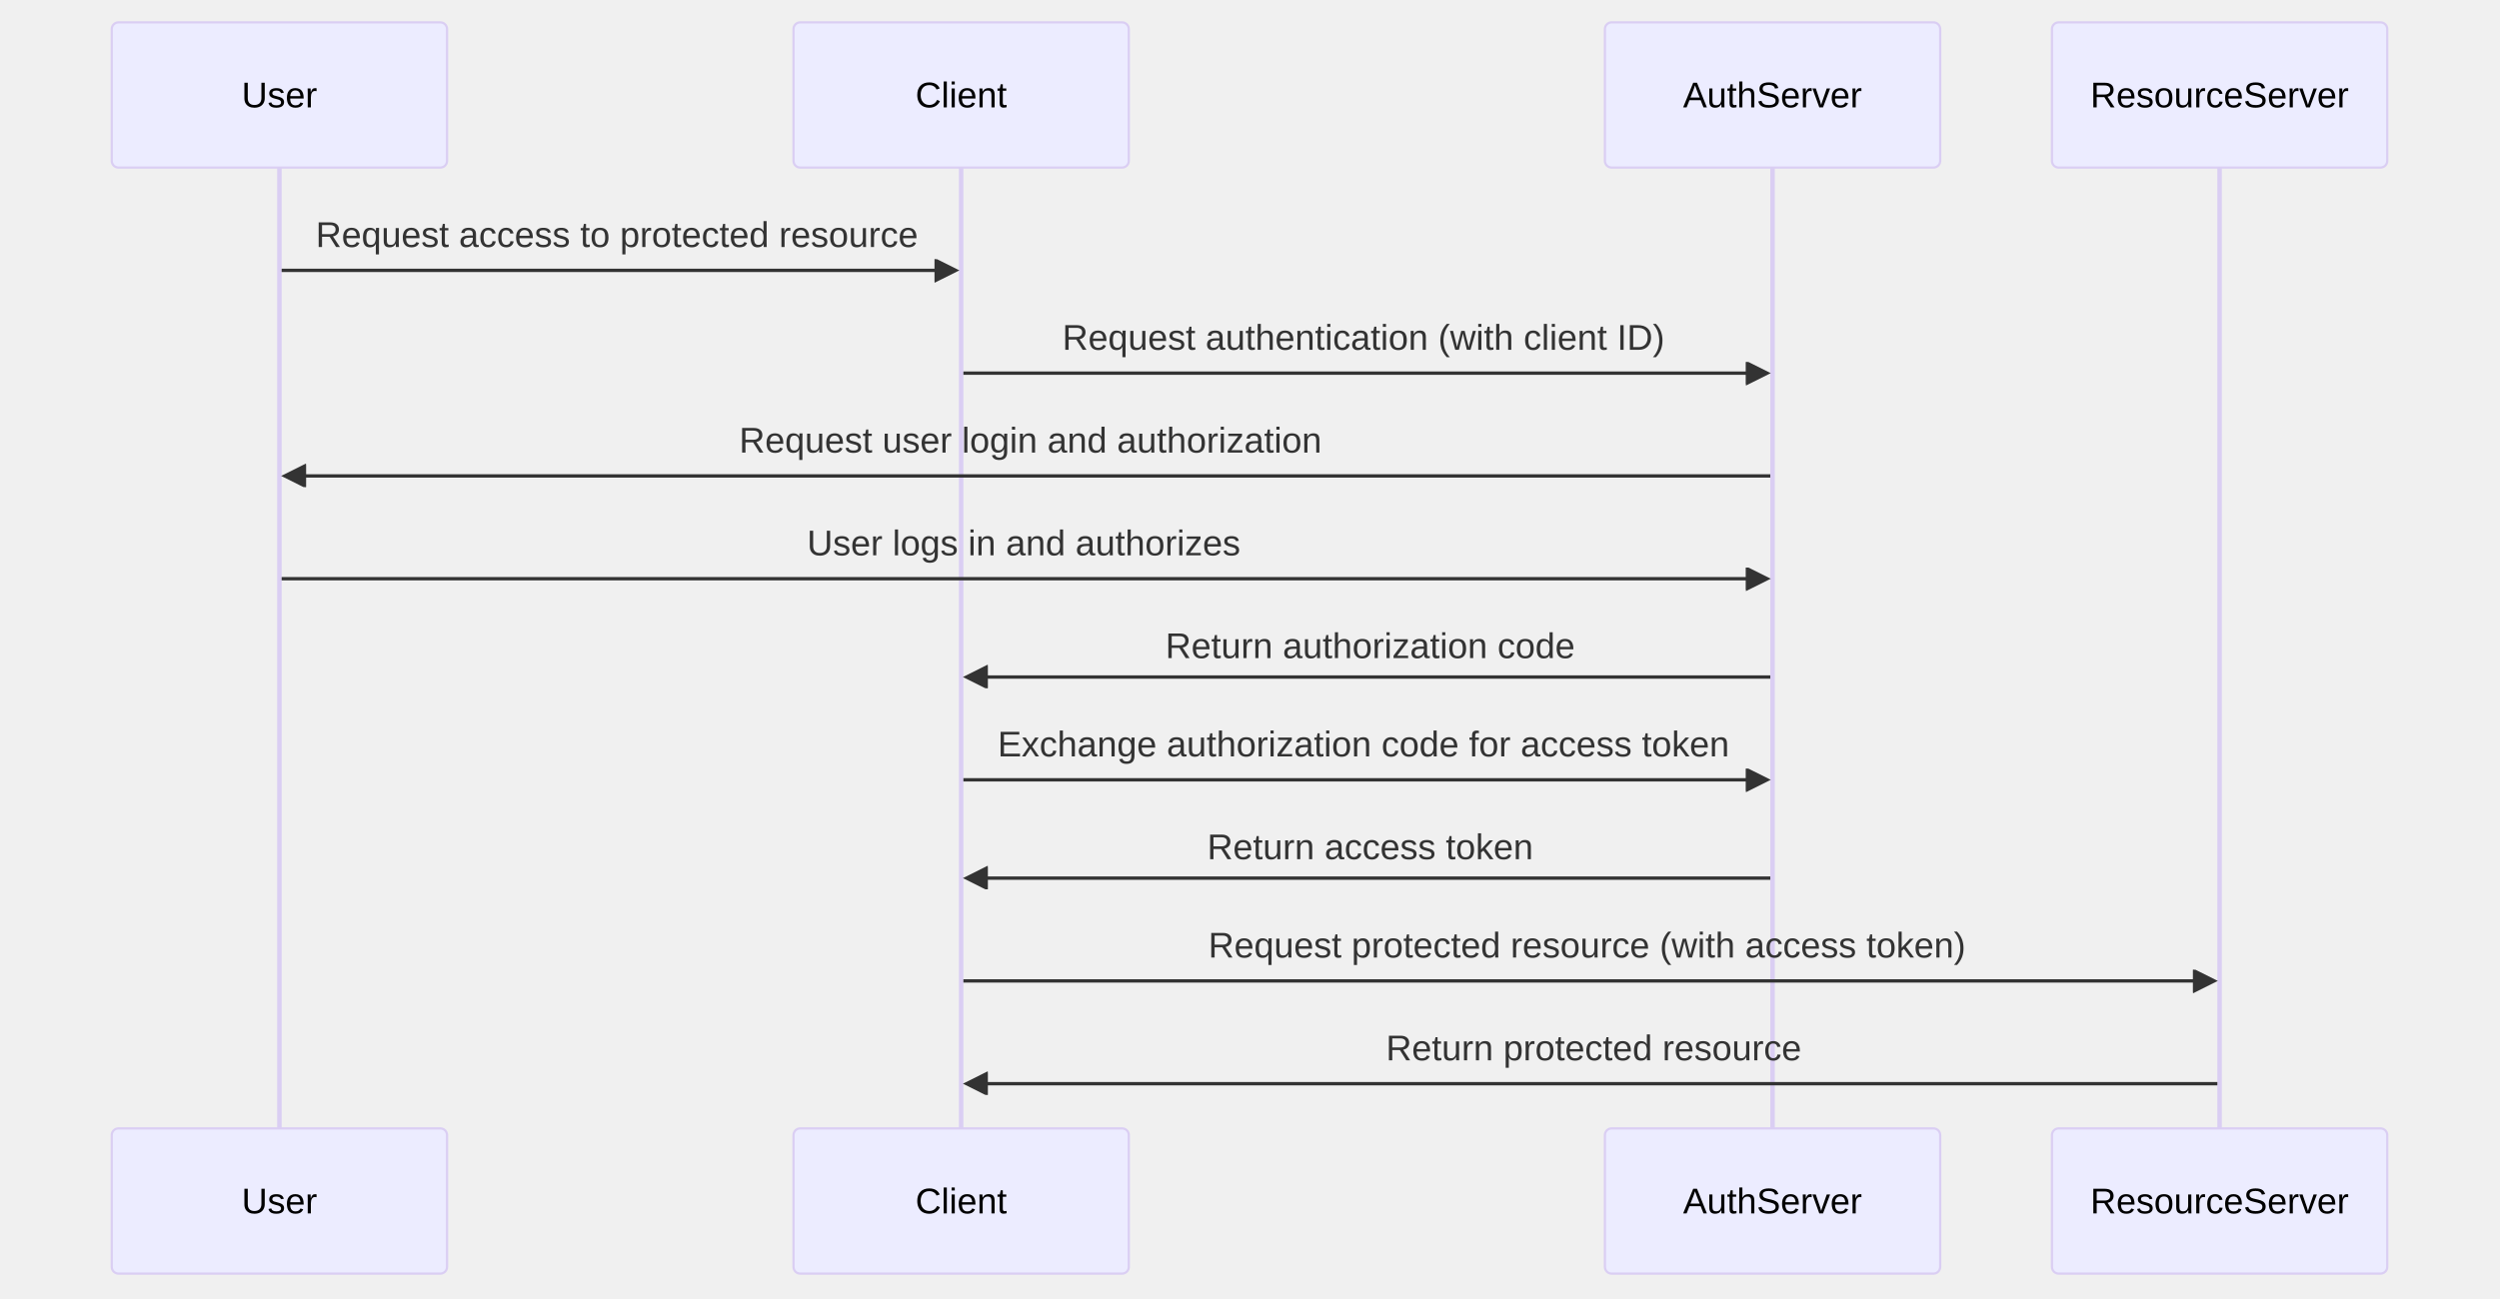
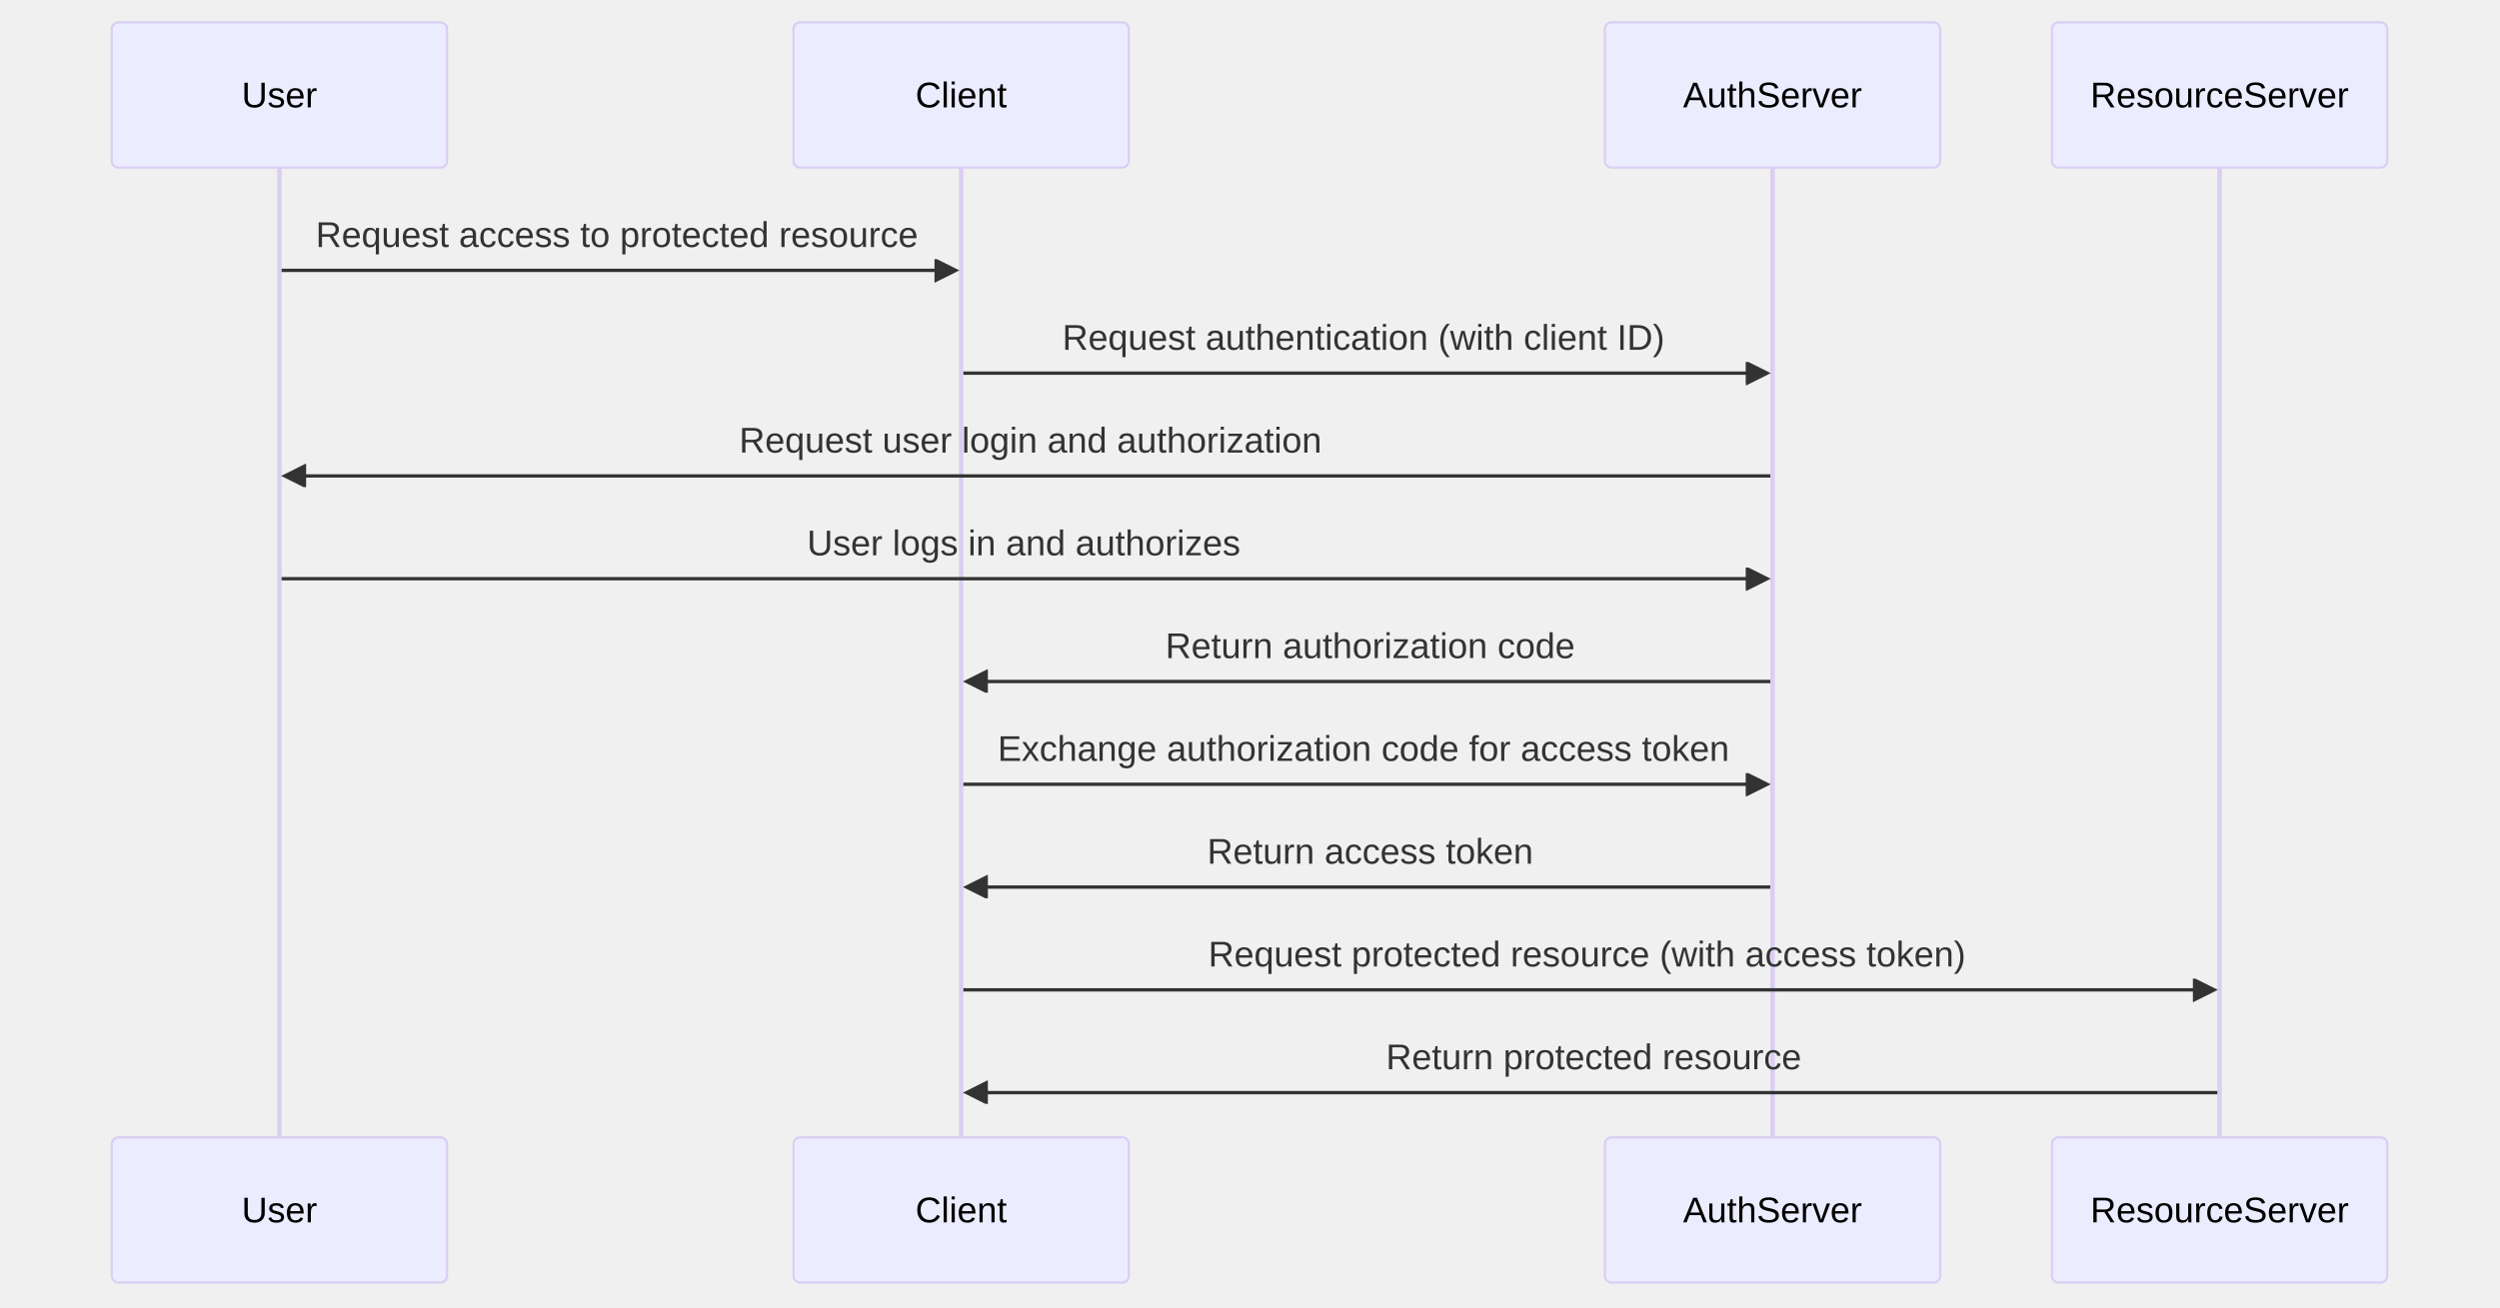
- <svg xmlns="http://www.w3.org/2000/svg" aria-roledescription="sequence" role="graphics-document document" viewBox="-50 -10 1118 581" style="max-width: 1118px; background-color: white;" width="100%" id="my-svg">
+ <svg xmlns="http://www.w3.org/2000/svg" aria-roledescription="sequence" role="graphics-document document" viewBox="-50 -10 1118 585" style="max-width: 1118px; background-color: white;" width="100%" id="my-svg">
  <g>
-     <rect class="actor actor-bottom" ry="3" rx="3" name="ResourceServer" height="65" width="150" stroke="#666" fill="#eaeaea" y="495" x="868" />
-     <text style="text-anchor: middle; font-size: 16px; font-weight: 400;" class="actor" alignment-baseline="central" dominant-baseline="central" y="527.5" x="943">
+     <rect class="actor actor-bottom" ry="3" rx="3" name="ResourceServer" height="65" width="150" stroke="#666" fill="#eaeaea" y="499" x="868" />
+     <text style="text-anchor: middle; font-size: 16px; font-weight: 400;" class="actor" alignment-baseline="central" dominant-baseline="central" y="531.5" x="943">
      <tspan dy="0" x="943">ResourceServer</tspan>
    </text>
  </g>
  <g>
-     <rect class="actor actor-bottom" ry="3" rx="3" name="AuthServer" height="65" width="150" stroke="#666" fill="#eaeaea" y="495" x="668" />
-     <text style="text-anchor: middle; font-size: 16px; font-weight: 400;" class="actor" alignment-baseline="central" dominant-baseline="central" y="527.5" x="743">
+     <rect class="actor actor-bottom" ry="3" rx="3" name="AuthServer" height="65" width="150" stroke="#666" fill="#eaeaea" y="499" x="668" />
+     <text style="text-anchor: middle; font-size: 16px; font-weight: 400;" class="actor" alignment-baseline="central" dominant-baseline="central" y="531.5" x="743">
      <tspan dy="0" x="743">AuthServer</tspan>
    </text>
  </g>
  <g>
-     <rect class="actor actor-bottom" ry="3" rx="3" name="Client" height="65" width="150" stroke="#666" fill="#eaeaea" y="495" x="305" />
-     <text style="text-anchor: middle; font-size: 16px; font-weight: 400;" class="actor" alignment-baseline="central" dominant-baseline="central" y="527.5" x="380">
+     <rect class="actor actor-bottom" ry="3" rx="3" name="Client" height="65" width="150" stroke="#666" fill="#eaeaea" y="499" x="305" />
+     <text style="text-anchor: middle; font-size: 16px; font-weight: 400;" class="actor" alignment-baseline="central" dominant-baseline="central" y="531.5" x="380">
      <tspan dy="0" x="380">Client</tspan>
    </text>
  </g>
  <g>
-     <rect class="actor actor-bottom" ry="3" rx="3" name="User" height="65" width="150" stroke="#666" fill="#eaeaea" y="495" x="0" />
-     <text style="text-anchor: middle; font-size: 16px; font-weight: 400;" class="actor" alignment-baseline="central" dominant-baseline="central" y="527.5" x="75">
+     <rect class="actor actor-bottom" ry="3" rx="3" name="User" height="65" width="150" stroke="#666" fill="#eaeaea" y="499" x="0" />
+     <text style="text-anchor: middle; font-size: 16px; font-weight: 400;" class="actor" alignment-baseline="central" dominant-baseline="central" y="531.5" x="75">
      <tspan dy="0" x="75">User</tspan>
    </text>
  </g>
  <g>
-     <line stroke="#999" stroke-width="0.5px" class="200" y2="495" x2="943" y1="5" x1="943" id="actor3" />
+     <line stroke="#999" stroke-width="0.5px" class="200" y2="499" x2="943" y1="5" x1="943" id="actor3" />
    <g id="root-3">
      <rect class="actor actor-top" ry="3" rx="3" name="ResourceServer" height="65" width="150" stroke="#666" fill="#eaeaea" y="0" x="868" />
      <text style="text-anchor: middle; font-size: 16px; font-weight: 400;" class="actor" alignment-baseline="central" dominant-baseline="central" y="32.5" x="943">
        <tspan dy="0" x="943">ResourceServer</tspan>
      </text>
    </g>
  </g>
  <g>
-     <line stroke="#999" stroke-width="0.5px" class="200" y2="495" x2="743" y1="5" x1="743" id="actor2" />
+     <line stroke="#999" stroke-width="0.5px" class="200" y2="499" x2="743" y1="5" x1="743" id="actor2" />
    <g id="root-2">
      <rect class="actor actor-top" ry="3" rx="3" name="AuthServer" height="65" width="150" stroke="#666" fill="#eaeaea" y="0" x="668" />
      <text style="text-anchor: middle; font-size: 16px; font-weight: 400;" class="actor" alignment-baseline="central" dominant-baseline="central" y="32.5" x="743">
        <tspan dy="0" x="743">AuthServer</tspan>
      </text>
    </g>
  </g>
  <g>
-     <line stroke="#999" stroke-width="0.5px" class="200" y2="495" x2="380" y1="5" x1="380" id="actor1" />
+     <line stroke="#999" stroke-width="0.5px" class="200" y2="499" x2="380" y1="5" x1="380" id="actor1" />
    <g id="root-1">
      <rect class="actor actor-top" ry="3" rx="3" name="Client" height="65" width="150" stroke="#666" fill="#eaeaea" y="0" x="305" />
      <text style="text-anchor: middle; font-size: 16px; font-weight: 400;" class="actor" alignment-baseline="central" dominant-baseline="central" y="32.5" x="380">
        <tspan dy="0" x="380">Client</tspan>
      </text>
    </g>
  </g>
  <g>
-     <line stroke="#999" stroke-width="0.5px" class="200" y2="495" x2="75" y1="5" x1="75" id="actor0" />
+     <line stroke="#999" stroke-width="0.5px" class="200" y2="499" x2="75" y1="5" x1="75" id="actor0" />
    <g id="root-0">
      <rect class="actor actor-top" ry="3" rx="3" name="User" height="65" width="150" stroke="#666" fill="#eaeaea" y="0" x="0" />
      <text style="text-anchor: middle; font-size: 16px; font-weight: 400;" class="actor" alignment-baseline="central" dominant-baseline="central" y="32.5" x="75">
        <tspan dy="0" x="75">User</tspan>
      </text>
    </g>
  </g>
  <style>#my-svg{font-family:"trebuchet ms",verdana,arial,sans-serif;font-size:16px;fill:#333;}#my-svg .error-icon{fill:#552222;}#my-svg .error-text{fill:#552222;stroke:#552222;}#my-svg .edge-thickness-normal{stroke-width:2px;}#my-svg .edge-thickness-thick{stroke-width:3.5px;}#my-svg .edge-pattern-solid{stroke-dasharray:0;}#my-svg .edge-pattern-dashed{stroke-dasharray:3;}#my-svg .edge-pattern-dotted{stroke-dasharray:2;}#my-svg .marker{fill:#333333;stroke:#333333;}#my-svg .marker.cross{stroke:#333333;}#my-svg svg{font-family:"trebuchet ms",verdana,arial,sans-serif;font-size:16px;}#my-svg .actor{stroke:hsl(259.626, 59.777%, 87.902%);fill:#ECECFF;}#my-svg text.actor&gt;tspan{fill:black;stroke:none;}#my-svg .actor-line{stroke:grey;}#my-svg .messageLine0{stroke-width:1.5;stroke-dasharray:none;stroke:#333;}#my-svg .messageLine1{stroke-width:1.5;stroke-dasharray:2,2;stroke:#333;}#my-svg #arrowhead path{fill:#333;stroke:#333;}#my-svg .sequenceNumber{fill:white;}#my-svg #sequencenumber{fill:#333;}#my-svg #crosshead path{fill:#333;stroke:#333;}#my-svg .messageText{fill:#333;stroke:none;}#my-svg .labelBox{stroke:hsl(259.626, 59.777%, 87.902%);fill:#ECECFF;}#my-svg .labelText,#my-svg .labelText&gt;tspan{fill:black;stroke:none;}#my-svg .loopText,#my-svg .loopText&gt;tspan{fill:black;stroke:none;}#my-svg .loopLine{stroke-width:2px;stroke-dasharray:2,2;stroke:hsl(259.626, 59.777%, 87.902%);fill:hsl(259.626, 59.777%, 87.902%);}#my-svg .note{stroke:#aaaa33;fill:#fff5ad;}#my-svg .noteText,#my-svg .noteText&gt;tspan{fill:black;stroke:none;}#my-svg .activation0{fill:#f4f4f4;stroke:#666;}#my-svg .activation1{fill:#f4f4f4;stroke:#666;}#my-svg .activation2{fill:#f4f4f4;stroke:#666;}#my-svg .actorPopupMenu{position:absolute;}#my-svg .actorPopupMenuPanel{position:absolute;fill:#ECECFF;box-shadow:0px 8px 16px 0px rgba(0,0,0,0.2);filter:drop-shadow(3px 5px 2px rgb(0 0 0 / 0.4));}#my-svg .actor-man line{stroke:hsl(259.626, 59.777%, 87.902%);fill:#ECECFF;}#my-svg .actor-man circle,#my-svg line{stroke:hsl(259.626, 59.777%, 87.902%);fill:#ECECFF;stroke-width:2px;}#my-svg :root{--mermaid-font-family:"trebuchet ms",verdana,arial,sans-serif;}</style>
  <g />
  <defs>
    <symbol height="24" width="24" id="computer">
      <path d="M2 2v13h20v-13h-20zm18 11h-16v-9h16v9zm-10.228 6l.466-1h3.524l.467 1h-4.457zm14.228 3h-24l2-6h2.104l-1.33 4h18.45l-1.297-4h2.073l2 6zm-5-10h-14v-7h14v7z" transform="scale(.5)" />
    </symbol>
  </defs>
  <defs>
    <symbol clip-rule="evenodd" fill-rule="evenodd" id="database">
      <path d="M12.258.001l.256.004.255.005.253.008.251.01.249.012.247.015.246.016.242.019.241.02.239.023.236.024.233.027.231.028.229.031.225.032.223.034.22.036.217.038.214.04.211.041.208.043.205.045.201.046.198.048.194.05.191.051.187.053.183.054.18.056.175.057.172.059.168.06.163.061.16.063.155.064.15.066.074.033.073.033.071.034.07.034.069.035.068.035.067.035.066.035.064.036.064.036.062.036.06.036.06.037.058.037.058.037.055.038.055.038.053.038.052.038.051.039.05.039.048.039.047.039.045.04.044.04.043.04.041.04.04.041.039.041.037.041.036.041.034.041.033.042.032.042.03.042.029.042.027.042.026.043.024.043.023.043.021.043.02.043.018.044.017.043.015.044.013.044.012.044.011.045.009.044.007.045.006.045.004.045.002.045.001.045v17l-.001.045-.002.045-.004.045-.006.045-.007.045-.009.044-.011.045-.012.044-.013.044-.015.044-.017.043-.018.044-.02.043-.021.043-.023.043-.024.043-.026.043-.027.042-.029.042-.03.042-.032.042-.033.042-.034.041-.036.041-.037.041-.039.041-.04.041-.041.04-.043.04-.044.04-.045.04-.047.039-.048.039-.05.039-.051.039-.052.038-.053.038-.055.038-.055.038-.058.037-.058.037-.06.037-.06.036-.062.036-.064.036-.064.036-.066.035-.067.035-.068.035-.069.035-.07.034-.071.034-.073.033-.074.033-.15.066-.155.064-.16.063-.163.061-.168.06-.172.059-.175.057-.18.056-.183.054-.187.053-.191.051-.194.05-.198.048-.201.046-.205.045-.208.043-.211.041-.214.04-.217.038-.22.036-.223.034-.225.032-.229.031-.231.028-.233.027-.236.024-.239.023-.241.02-.242.019-.246.016-.247.015-.249.012-.251.01-.253.008-.255.005-.256.004-.258.001-.258-.001-.256-.004-.255-.005-.253-.008-.251-.01-.249-.012-.247-.015-.245-.016-.243-.019-.241-.02-.238-.023-.236-.024-.234-.027-.231-.028-.228-.031-.226-.032-.223-.034-.22-.036-.217-.038-.214-.04-.211-.041-.208-.043-.204-.045-.201-.046-.198-.048-.195-.05-.19-.051-.187-.053-.184-.054-.179-.056-.176-.057-.172-.059-.167-.06-.164-.061-.159-.063-.155-.064-.151-.066-.074-.033-.072-.033-.072-.034-.07-.034-.069-.035-.068-.035-.067-.035-.066-.035-.064-.036-.063-.036-.062-.036-.061-.036-.06-.037-.058-.037-.057-.037-.056-.038-.055-.038-.053-.038-.052-.038-.051-.039-.049-.039-.049-.039-.046-.039-.046-.04-.044-.04-.043-.04-.041-.04-.04-.041-.039-.041-.037-.041-.036-.041-.034-.041-.033-.042-.032-.042-.03-.042-.029-.042-.027-.042-.026-.043-.024-.043-.023-.043-.021-.043-.02-.043-.018-.044-.017-.043-.015-.044-.013-.044-.012-.044-.011-.045-.009-.044-.007-.045-.006-.045-.004-.045-.002-.045-.001-.045v-17l.001-.045.002-.045.004-.045.006-.045.007-.045.009-.044.011-.045.012-.044.013-.044.015-.044.017-.043.018-.044.02-.043.021-.043.023-.043.024-.043.026-.043.027-.042.029-.042.03-.042.032-.042.033-.042.034-.041.036-.041.037-.041.039-.041.04-.041.041-.04.043-.04.044-.04.046-.04.046-.039.049-.039.049-.039.051-.039.052-.038.053-.038.055-.038.056-.038.057-.037.058-.037.06-.037.061-.036.062-.036.063-.036.064-.036.066-.035.067-.035.068-.035.069-.035.07-.034.072-.034.072-.033.074-.033.151-.066.155-.064.159-.063.164-.061.167-.06.172-.059.176-.057.179-.056.184-.054.187-.053.19-.051.195-.05.198-.048.201-.046.204-.045.208-.043.211-.041.214-.04.217-.038.22-.036.223-.034.226-.032.228-.031.231-.028.234-.027.236-.024.238-.023.241-.02.243-.019.245-.016.247-.015.249-.012.251-.01.253-.008.255-.005.256-.004.258-.001.258.001zm-9.258 20.499v.01l.001.021.003.021.004.022.005.021.006.022.007.022.009.023.01.022.011.023.012.023.013.023.015.023.016.024.017.023.018.024.019.024.021.024.022.025.023.024.024.025.052.049.056.05.061.051.066.051.07.051.075.051.079.052.084.052.088.052.092.052.097.052.102.051.105.052.11.052.114.051.119.051.123.051.127.05.131.05.135.05.139.048.144.049.147.047.152.047.155.047.16.045.163.045.167.043.171.043.176.041.178.041.183.039.187.039.19.037.194.035.197.035.202.033.204.031.209.03.212.029.216.027.219.025.222.024.226.021.23.02.233.018.236.016.24.015.243.012.246.01.249.008.253.005.256.004.259.001.26-.001.257-.004.254-.005.25-.008.247-.011.244-.012.241-.014.237-.016.233-.018.231-.021.226-.021.224-.024.22-.026.216-.027.212-.028.21-.031.205-.031.202-.034.198-.034.194-.036.191-.037.187-.039.183-.04.179-.04.175-.042.172-.043.168-.044.163-.045.16-.046.155-.046.152-.047.148-.048.143-.049.139-.049.136-.05.131-.05.126-.05.123-.051.118-.052.114-.051.11-.052.106-.052.101-.052.096-.052.092-.052.088-.053.083-.051.079-.052.074-.052.07-.051.065-.051.06-.051.056-.05.051-.05.023-.024.023-.025.021-.024.02-.024.019-.024.018-.024.017-.024.015-.023.014-.024.013-.023.012-.023.01-.023.01-.022.008-.022.006-.022.006-.022.004-.022.004-.021.001-.021.001-.021v-4.127l-.077.055-.08.053-.083.054-.085.053-.087.052-.09.052-.093.051-.095.05-.097.05-.1.049-.102.049-.105.048-.106.047-.109.047-.111.046-.114.045-.115.045-.118.044-.12.043-.122.042-.124.042-.126.041-.128.04-.13.04-.132.038-.134.038-.135.037-.138.037-.139.035-.142.035-.143.034-.144.033-.147.032-.148.031-.15.03-.151.03-.153.029-.154.027-.156.027-.158.026-.159.025-.161.024-.162.023-.163.022-.165.021-.166.02-.167.019-.169.018-.169.017-.171.016-.173.015-.173.014-.175.013-.175.012-.177.011-.178.01-.179.008-.179.008-.181.006-.182.005-.182.004-.184.003-.184.002h-.37l-.184-.002-.184-.003-.182-.004-.182-.005-.181-.006-.179-.008-.179-.008-.178-.01-.176-.011-.176-.012-.175-.013-.173-.014-.172-.015-.171-.016-.17-.017-.169-.018-.167-.019-.166-.02-.165-.021-.163-.022-.162-.023-.161-.024-.159-.025-.157-.026-.156-.027-.155-.027-.153-.029-.151-.03-.15-.03-.148-.031-.146-.032-.145-.033-.143-.034-.141-.035-.14-.035-.137-.037-.136-.037-.134-.038-.132-.038-.13-.04-.128-.04-.126-.041-.124-.042-.122-.042-.12-.044-.117-.043-.116-.045-.113-.045-.112-.046-.109-.047-.106-.047-.105-.048-.102-.049-.1-.049-.097-.05-.095-.05-.093-.052-.09-.051-.087-.052-.085-.053-.083-.054-.08-.054-.077-.054v4.127zm0-5.654v.011l.001.021.003.021.004.021.005.022.006.022.007.022.009.022.01.022.011.023.012.023.013.023.015.024.016.023.017.024.018.024.019.024.021.024.022.024.023.025.024.024.052.05.056.05.061.05.066.051.07.051.075.052.079.051.084.052.088.052.092.052.097.052.102.052.105.052.11.051.114.051.119.052.123.05.127.051.131.05.135.049.139.049.144.048.147.048.152.047.155.046.16.045.163.045.167.044.171.042.176.042.178.04.183.04.187.038.19.037.194.036.197.034.202.033.204.032.209.03.212.028.216.027.219.025.222.024.226.022.23.02.233.018.236.016.24.014.243.012.246.01.249.008.253.006.256.003.259.001.26-.001.257-.003.254-.006.25-.008.247-.01.244-.012.241-.015.237-.016.233-.018.231-.02.226-.022.224-.024.22-.025.216-.027.212-.029.21-.03.205-.032.202-.033.198-.035.194-.036.191-.037.187-.039.183-.039.179-.041.175-.042.172-.043.168-.044.163-.045.16-.045.155-.047.152-.047.148-.048.143-.048.139-.05.136-.049.131-.05.126-.051.123-.051.118-.051.114-.052.11-.052.106-.052.101-.052.096-.052.092-.052.088-.052.083-.052.079-.052.074-.051.07-.052.065-.051.06-.05.056-.051.051-.049.023-.025.023-.024.021-.025.02-.024.019-.024.018-.024.017-.024.015-.023.014-.023.013-.024.012-.022.01-.023.01-.023.008-.022.006-.022.006-.022.004-.021.004-.022.001-.021.001-.021v-4.139l-.077.054-.08.054-.083.054-.085.052-.087.053-.09.051-.093.051-.095.051-.097.05-.1.049-.102.049-.105.048-.106.047-.109.047-.111.046-.114.045-.115.044-.118.044-.12.044-.122.042-.124.042-.126.041-.128.04-.13.039-.132.039-.134.038-.135.037-.138.036-.139.036-.142.035-.143.033-.144.033-.147.033-.148.031-.15.03-.151.03-.153.028-.154.028-.156.027-.158.026-.159.025-.161.024-.162.023-.163.022-.165.021-.166.02-.167.019-.169.018-.169.017-.171.016-.173.015-.173.014-.175.013-.175.012-.177.011-.178.009-.179.009-.179.007-.181.007-.182.005-.182.004-.184.003-.184.002h-.37l-.184-.002-.184-.003-.182-.004-.182-.005-.181-.007-.179-.007-.179-.009-.178-.009-.176-.011-.176-.012-.175-.013-.173-.014-.172-.015-.171-.016-.17-.017-.169-.018-.167-.019-.166-.02-.165-.021-.163-.022-.162-.023-.161-.024-.159-.025-.157-.026-.156-.027-.155-.028-.153-.028-.151-.03-.15-.03-.148-.031-.146-.033-.145-.033-.143-.033-.141-.035-.14-.036-.137-.036-.136-.037-.134-.038-.132-.039-.13-.039-.128-.04-.126-.041-.124-.042-.122-.043-.12-.043-.117-.044-.116-.044-.113-.046-.112-.046-.109-.046-.106-.047-.105-.048-.102-.049-.1-.049-.097-.05-.095-.051-.093-.051-.09-.051-.087-.053-.085-.052-.083-.054-.08-.054-.077-.054v4.139zm0-5.666v.011l.001.02.003.022.004.021.005.022.006.021.007.022.009.023.01.022.011.023.012.023.013.023.015.023.016.024.017.024.018.023.019.024.021.025.022.024.023.024.024.025.052.05.056.05.061.05.066.051.07.051.075.052.079.051.084.052.088.052.092.052.097.052.102.052.105.051.11.052.114.051.119.051.123.051.127.05.131.05.135.05.139.049.144.048.147.048.152.047.155.046.16.045.163.045.167.043.171.043.176.042.178.04.183.04.187.038.19.037.194.036.197.034.202.033.204.032.209.03.212.028.216.027.219.025.222.024.226.021.23.02.233.018.236.017.24.014.243.012.246.01.249.008.253.006.256.003.259.001.26-.001.257-.003.254-.006.25-.008.247-.01.244-.013.241-.014.237-.016.233-.018.231-.02.226-.022.224-.024.22-.025.216-.027.212-.029.21-.03.205-.032.202-.033.198-.035.194-.036.191-.037.187-.039.183-.039.179-.041.175-.042.172-.043.168-.044.163-.045.16-.045.155-.047.152-.047.148-.048.143-.049.139-.049.136-.049.131-.051.126-.05.123-.051.118-.052.114-.051.11-.052.106-.052.101-.052.096-.052.092-.052.088-.052.083-.052.079-.052.074-.052.07-.051.065-.051.06-.051.056-.05.051-.049.023-.025.023-.025.021-.024.02-.024.019-.024.018-.024.017-.024.015-.023.014-.024.013-.023.012-.023.01-.022.01-.023.008-.022.006-.022.006-.022.004-.022.004-.021.001-.021.001-.021v-4.153l-.077.054-.08.054-.083.053-.085.053-.087.053-.09.051-.093.051-.095.051-.097.05-.1.049-.102.048-.105.048-.106.048-.109.046-.111.046-.114.046-.115.044-.118.044-.12.043-.122.043-.124.042-.126.041-.128.04-.13.039-.132.039-.134.038-.135.037-.138.036-.139.036-.142.034-.143.034-.144.033-.147.032-.148.032-.15.03-.151.03-.153.028-.154.028-.156.027-.158.026-.159.024-.161.024-.162.023-.163.023-.165.021-.166.02-.167.019-.169.018-.169.017-.171.016-.173.015-.173.014-.175.013-.175.012-.177.01-.178.01-.179.009-.179.007-.181.006-.182.006-.182.004-.184.003-.184.001-.185.001-.185-.001-.184-.001-.184-.003-.182-.004-.182-.006-.181-.006-.179-.007-.179-.009-.178-.01-.176-.01-.176-.012-.175-.013-.173-.014-.172-.015-.171-.016-.17-.017-.169-.018-.167-.019-.166-.02-.165-.021-.163-.023-.162-.023-.161-.024-.159-.024-.157-.026-.156-.027-.155-.028-.153-.028-.151-.03-.15-.03-.148-.032-.146-.032-.145-.033-.143-.034-.141-.034-.14-.036-.137-.036-.136-.037-.134-.038-.132-.039-.13-.039-.128-.041-.126-.041-.124-.041-.122-.043-.12-.043-.117-.044-.116-.044-.113-.046-.112-.046-.109-.046-.106-.048-.105-.048-.102-.048-.1-.05-.097-.049-.095-.051-.093-.051-.09-.052-.087-.052-.085-.053-.083-.053-.08-.054-.077-.054v4.153zm8.74-8.179l-.257.004-.254.005-.25.008-.247.011-.244.012-.241.014-.237.016-.233.018-.231.021-.226.022-.224.023-.22.026-.216.027-.212.028-.21.031-.205.032-.202.033-.198.034-.194.036-.191.038-.187.038-.183.04-.179.041-.175.042-.172.043-.168.043-.163.045-.16.046-.155.046-.152.048-.148.048-.143.048-.139.049-.136.05-.131.05-.126.051-.123.051-.118.051-.114.052-.11.052-.106.052-.101.052-.096.052-.092.052-.088.052-.083.052-.079.052-.074.051-.07.052-.065.051-.06.05-.056.05-.051.05-.023.025-.023.024-.021.024-.02.025-.019.024-.018.024-.017.023-.015.024-.014.023-.013.023-.012.023-.01.023-.01.022-.008.022-.006.023-.006.021-.004.022-.004.021-.001.021-.001.021.001.021.001.021.004.021.004.022.006.021.006.023.008.022.01.022.01.023.012.023.013.023.014.023.015.024.017.023.018.024.019.024.02.025.021.024.023.024.023.025.051.05.056.05.06.05.065.051.07.052.074.051.079.052.083.052.088.052.092.052.096.052.101.052.106.052.11.052.114.052.118.051.123.051.126.051.131.05.136.05.139.049.143.048.148.048.152.048.155.046.16.046.163.045.168.043.172.043.175.042.179.041.183.04.187.038.191.038.194.036.198.034.202.033.205.032.21.031.212.028.216.027.22.026.224.023.226.022.231.021.233.018.237.016.241.014.244.012.247.011.25.008.254.005.257.004.26.001.26-.001.257-.004.254-.005.25-.008.247-.011.244-.012.241-.014.237-.016.233-.018.231-.021.226-.022.224-.023.22-.026.216-.027.212-.028.21-.031.205-.032.202-.033.198-.034.194-.036.191-.038.187-.038.183-.04.179-.041.175-.042.172-.043.168-.043.163-.045.16-.046.155-.046.152-.048.148-.048.143-.048.139-.049.136-.05.131-.05.126-.051.123-.051.118-.051.114-.052.11-.052.106-.052.101-.052.096-.052.092-.052.088-.052.083-.052.079-.052.074-.051.07-.052.065-.051.06-.05.056-.05.051-.05.023-.025.023-.024.021-.024.02-.025.019-.024.018-.024.017-.023.015-.024.014-.023.013-.023.012-.023.01-.023.01-.022.008-.022.006-.023.006-.021.004-.022.004-.021.001-.021.001-.021-.001-.021-.001-.021-.004-.021-.004-.022-.006-.021-.006-.023-.008-.022-.01-.022-.01-.023-.012-.023-.013-.023-.014-.023-.015-.024-.017-.023-.018-.024-.019-.024-.02-.025-.021-.024-.023-.024-.023-.025-.051-.05-.056-.05-.06-.05-.065-.051-.07-.052-.074-.051-.079-.052-.083-.052-.088-.052-.092-.052-.096-.052-.101-.052-.106-.052-.11-.052-.114-.052-.118-.051-.123-.051-.126-.051-.131-.05-.136-.05-.139-.049-.143-.048-.148-.048-.152-.048-.155-.046-.16-.046-.163-.045-.168-.043-.172-.043-.175-.042-.179-.041-.183-.04-.187-.038-.191-.038-.194-.036-.198-.034-.202-.033-.205-.032-.21-.031-.212-.028-.216-.027-.22-.026-.224-.023-.226-.022-.231-.021-.233-.018-.237-.016-.241-.014-.244-.012-.247-.011-.25-.008-.254-.005-.257-.004-.26-.001-.26.001z" transform="scale(.5)" />
    </symbol>
  </defs>
  <defs>
    <symbol height="24" width="24" id="clock">
      <path d="M12 2c5.514 0 10 4.486 10 10s-4.486 10-10 10-10-4.486-10-10 4.486-10 10-10zm0-2c-6.627 0-12 5.373-12 12s5.373 12 12 12 12-5.373 12-12-5.373-12-12-12zm5.848 12.459c.202.038.202.333.001.372-1.907.361-6.045 1.111-6.547 1.111-.719 0-1.301-.582-1.301-1.301 0-.512.77-5.447 1.125-7.445.034-.192.312-.181.343.014l.985 6.238 5.394 1.011z" transform="scale(.5)" />
    </symbol>
  </defs>
  <defs>
    <marker orient="auto" markerHeight="12" markerWidth="12" markerUnits="userSpaceOnUse" refY="5" refX="7.9" id="arrowhead">
      <path d="M 0 0 L 10 5 L 0 10 z" />
    </marker>
  </defs>
  <defs>
    <marker refY="4.5" refX="4" orient="auto" markerHeight="8" markerWidth="15" id="crosshead">
      <path style="stroke-dasharray: 0, 0;" d="M 1,2 L 6,7 M 6,2 L 1,7" stroke-width="1pt" stroke="#000000" fill="none" />
    </marker>
  </defs>
  <defs>
    <marker orient="auto" markerHeight="28" markerWidth="20" refY="7" refX="15.5" id="filled-head">
      <path d="M 18,7 L9,13 L14,7 L9,1 Z" />
    </marker>
  </defs>
  <defs>
    <marker orient="auto" markerHeight="40" markerWidth="60" refY="15" refX="15" id="sequencenumber">
      <circle r="6" cy="15" cx="15" />
    </marker>
  </defs>
  <text style="font-size: 16px; font-weight: 400;" dy="1em" class="messageText" alignment-baseline="middle" dominant-baseline="middle" text-anchor="middle" y="80" x="226">Request access to protected resource</text>
  <line style="fill: none;" marker-end="url(#arrowhead)" stroke="none" stroke-width="2" class="messageLine0" y2="111" x2="376" y1="111" x1="76" />
  <text style="font-size: 16px; font-weight: 400;" dy="1em" class="messageText" alignment-baseline="middle" dominant-baseline="middle" text-anchor="middle" y="126" x="560">Request authentication (with client ID)</text>
  <line style="fill: none;" marker-end="url(#arrowhead)" stroke="none" stroke-width="2" class="messageLine0" y2="157" x2="739" y1="157" x1="381" />
  <text style="font-size: 16px; font-weight: 400;" dy="1em" class="messageText" alignment-baseline="middle" dominant-baseline="middle" text-anchor="middle" y="172" x="411">Request user login and authorization</text>
  <line style="fill: none;" marker-end="url(#arrowhead)" stroke="none" stroke-width="2" class="messageLine0" y2="203" x2="79" y1="203" x1="742" />
  <text style="font-size: 16px; font-weight: 400;" dy="1em" class="messageText" alignment-baseline="middle" dominant-baseline="middle" text-anchor="middle" y="218" x="408">User logs in and authorizes</text>
  <line style="fill: none;" marker-end="url(#arrowhead)" stroke="none" stroke-width="2" class="messageLine0" y2="249" x2="739" y1="249" x1="76" />
  <text style="font-size: 16px; font-weight: 400;" dy="1em" class="messageText" alignment-baseline="middle" dominant-baseline="middle" text-anchor="middle" y="264" x="563">Return authorization code</text>
-   <line style="fill: none;" marker-end="url(#arrowhead)" stroke="none" stroke-width="2" class="messageLine0" y2="293" x2="384" y1="293" x1="742" />
-   <text style="font-size: 16px; font-weight: 400;" dy="1em" class="messageText" alignment-baseline="middle" dominant-baseline="middle" text-anchor="middle" y="308" x="560">Exchange authorization code for access token</text>
-   <line style="fill: none;" marker-end="url(#arrowhead)" stroke="none" stroke-width="2" class="messageLine0" y2="339" x2="739" y1="339" x1="381" />
-   <text style="font-size: 16px; font-weight: 400;" dy="1em" class="messageText" alignment-baseline="middle" dominant-baseline="middle" text-anchor="middle" y="354" x="563">Return access token</text>
-   <line style="fill: none;" marker-end="url(#arrowhead)" stroke="none" stroke-width="2" class="messageLine0" y2="383" x2="384" y1="383" x1="742" />
-   <text style="font-size: 16px; font-weight: 400;" dy="1em" class="messageText" alignment-baseline="middle" dominant-baseline="middle" text-anchor="middle" y="398" x="660">Request protected resource (with access token)</text>
-   <line style="fill: none;" marker-end="url(#arrowhead)" stroke="none" stroke-width="2" class="messageLine0" y2="429" x2="939" y1="429" x1="381" />
-   <text style="font-size: 16px; font-weight: 400;" dy="1em" class="messageText" alignment-baseline="middle" dominant-baseline="middle" text-anchor="middle" y="444" x="663">Return protected resource</text>
-   <line style="fill: none;" marker-end="url(#arrowhead)" stroke="none" stroke-width="2" class="messageLine0" y2="475" x2="384" y1="475" x1="942" />
+   <line style="fill: none;" marker-end="url(#arrowhead)" stroke="none" stroke-width="2" class="messageLine0" y2="295" x2="384" y1="295" x1="742" />
+   <text style="font-size: 16px; font-weight: 400;" dy="1em" class="messageText" alignment-baseline="middle" dominant-baseline="middle" text-anchor="middle" y="310" x="560">Exchange authorization code for access token</text>
+   <line style="fill: none;" marker-end="url(#arrowhead)" stroke="none" stroke-width="2" class="messageLine0" y2="341" x2="739" y1="341" x1="381" />
+   <text style="font-size: 16px; font-weight: 400;" dy="1em" class="messageText" alignment-baseline="middle" dominant-baseline="middle" text-anchor="middle" y="356" x="563">Return access token</text>
+   <line style="fill: none;" marker-end="url(#arrowhead)" stroke="none" stroke-width="2" class="messageLine0" y2="387" x2="384" y1="387" x1="742" />
+   <text style="font-size: 16px; font-weight: 400;" dy="1em" class="messageText" alignment-baseline="middle" dominant-baseline="middle" text-anchor="middle" y="402" x="660">Request protected resource (with access token)</text>
+   <line style="fill: none;" marker-end="url(#arrowhead)" stroke="none" stroke-width="2" class="messageLine0" y2="433" x2="939" y1="433" x1="381" />
+   <text style="font-size: 16px; font-weight: 400;" dy="1em" class="messageText" alignment-baseline="middle" dominant-baseline="middle" text-anchor="middle" y="448" x="663">Return protected resource</text>
+   <line style="fill: none;" marker-end="url(#arrowhead)" stroke="none" stroke-width="2" class="messageLine0" y2="479" x2="384" y1="479" x1="942" />
</svg>
